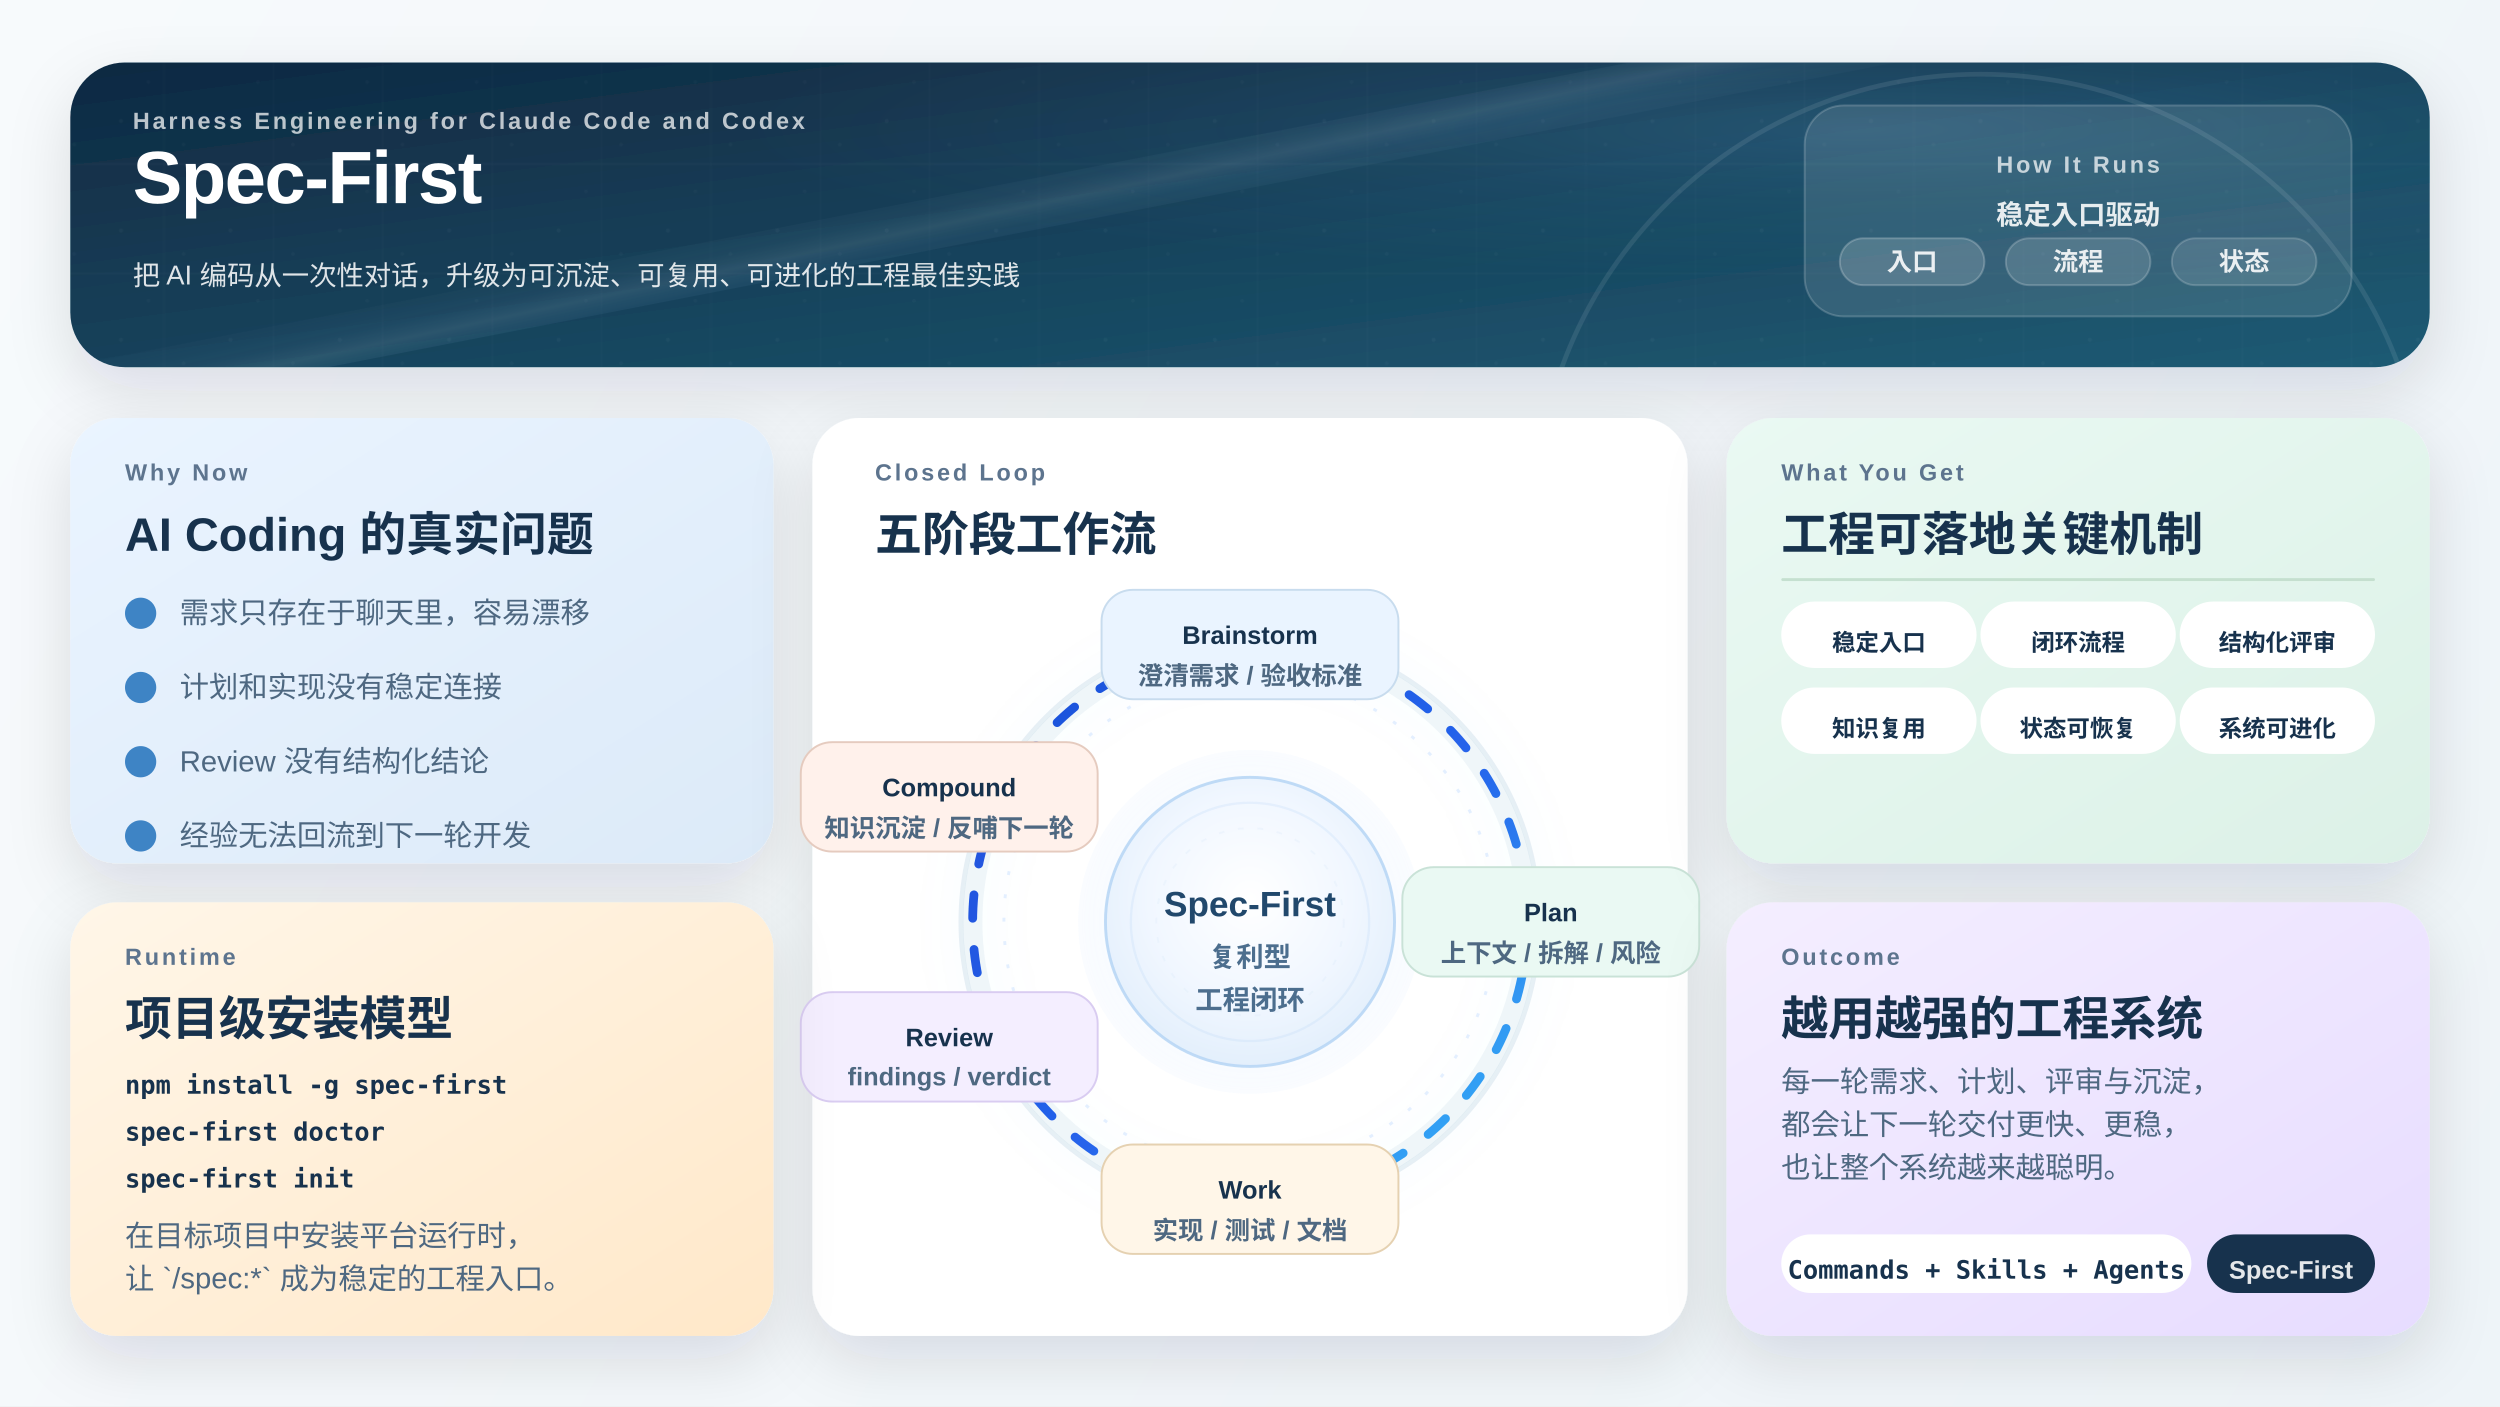
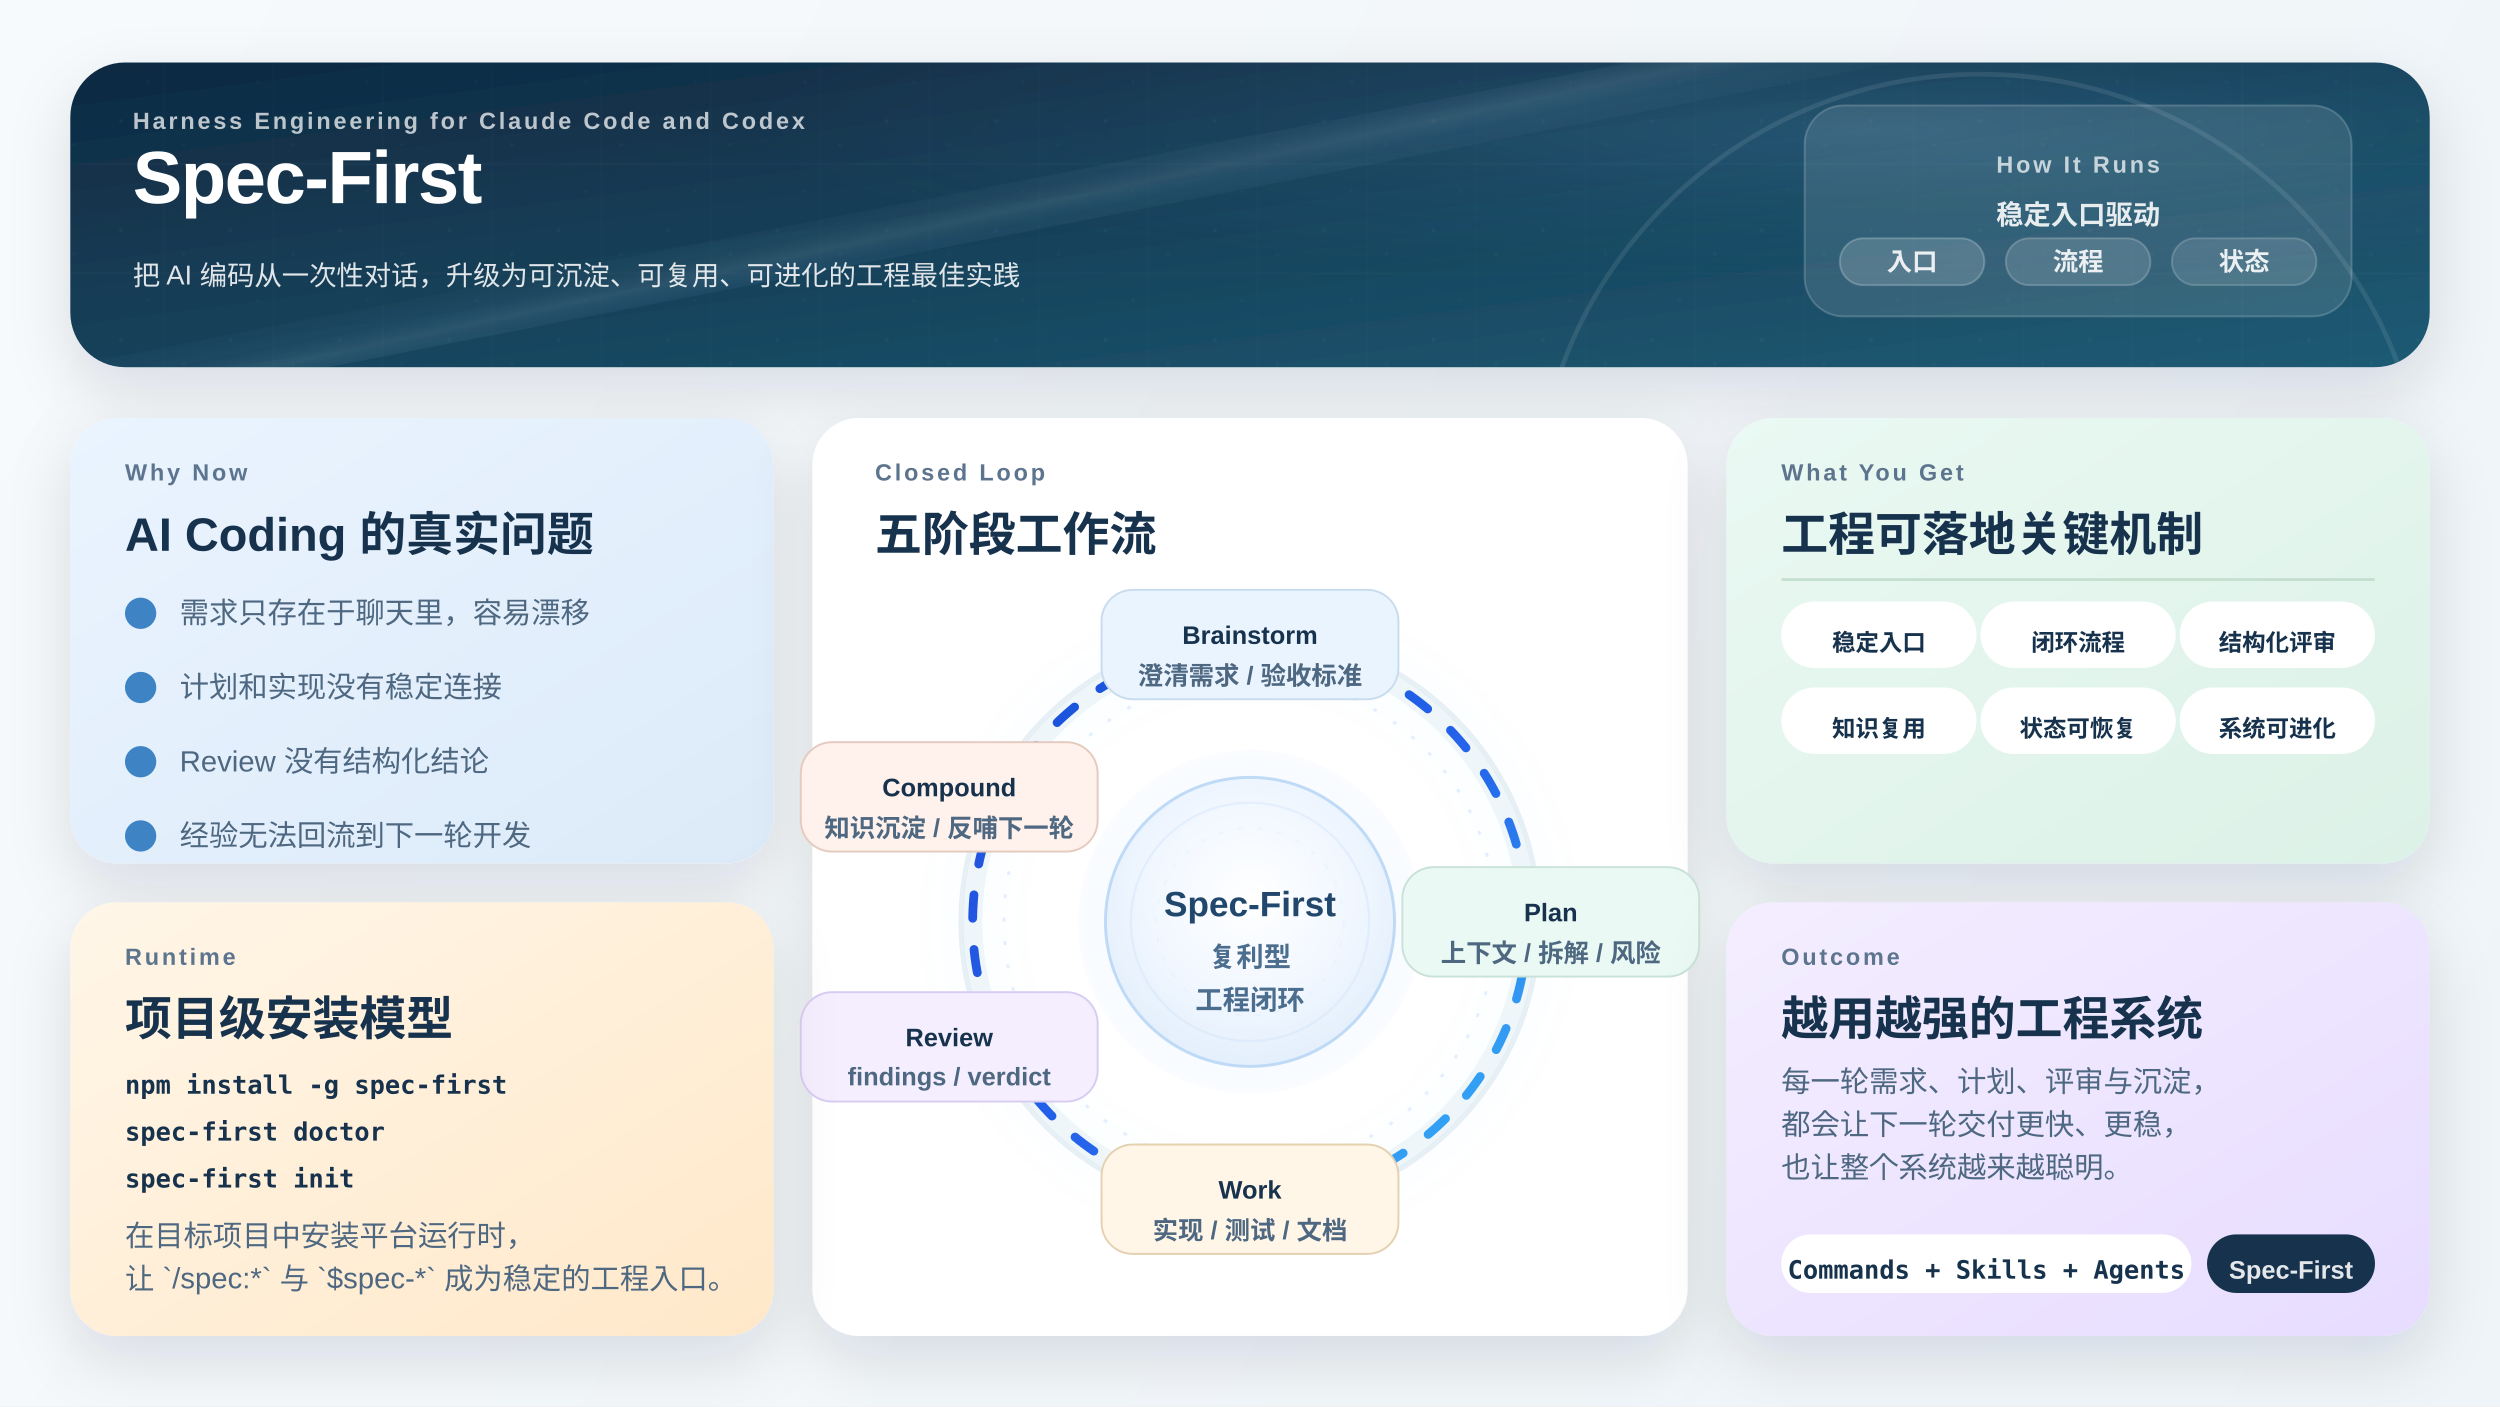
<svg xmlns="http://www.w3.org/2000/svg" viewBox="0 0 1280 720" width="1280" height="720" role="img" aria-labelledby="title desc">
  <defs>
    <linearGradient id="bg" x1="0" y1="0" x2="1280" y2="720" gradientUnits="userSpaceOnUse">
      <stop offset="0" stop-color="#F7FAFC" />
      <stop offset="1" stop-color="#EEF4F8" />
    </linearGradient>
    <linearGradient id="hero" x1="0" y1="0" x2="1" y2="1">
      <stop offset="0" stop-color="#0F2942" />
      <stop offset="1" stop-color="#1E5B74" />
    </linearGradient>
    <linearGradient id="heroBeam" x1="0" y1="0" x2="1" y2="1">
      <stop offset="0" stop-color="#FFFFFF" stop-opacity="0" />
      <stop offset="0.34" stop-color="#CDEBFF" stop-opacity="0.06" />
      <stop offset="0.5" stop-color="#EAF8FF" stop-opacity="0.14" />
      <stop offset="0.66" stop-color="#9FD5FF" stop-opacity="0.08" />
      <stop offset="1" stop-color="#FFFFFF" stop-opacity="0" />
    </linearGradient>
    <radialGradient id="heroGlow" cx="76%" cy="22%" r="48%">
      <stop offset="0" stop-color="#7CCBFF" stop-opacity="0.14" />
      <stop offset="0.48" stop-color="#7CCBFF" stop-opacity="0.05" />
      <stop offset="1" stop-color="#7CCBFF" stop-opacity="0" />
    </radialGradient>
    <pattern id="heroTexture" width="56" height="56" patternUnits="userSpaceOnUse">
      <path d="M0 28H56" stroke="#FFFFFF" stroke-opacity="0.025" stroke-width="1" />
      <path d="M28 0V56" stroke="#FFFFFF" stroke-opacity="0.018" stroke-width="1" />
      <circle cx="6" cy="6" r="1.05" fill="#FFFFFF" opacity="0.045" />
      <circle cx="38" cy="18" r="0.95" fill="#FFFFFF" opacity="0.035" />
      <circle cx="20" cy="42" r="0.95" fill="#FFFFFF" opacity="0.03" />
    </pattern>
    <clipPath id="heroClip">
      <rect x="36" y="32" width="1208" height="156" rx="28" />
    </clipPath>
    <linearGradient id="cardBlue" x1="0" y1="0" x2="1" y2="1">
      <stop offset="0" stop-color="#EAF4FF" />
      <stop offset="1" stop-color="#DCEAF8" />
    </linearGradient>
    <linearGradient id="cardMint" x1="0" y1="0" x2="1" y2="1">
      <stop offset="0" stop-color="#EAF9F3" />
      <stop offset="1" stop-color="#DCF1E7" />
    </linearGradient>
    <linearGradient id="cardAmber" x1="0" y1="0" x2="1" y2="1">
      <stop offset="0" stop-color="#FFF6E8" />
      <stop offset="1" stop-color="#FFE8C9" />
    </linearGradient>
    <linearGradient id="cardViolet" x1="0" y1="0" x2="1" y2="1">
      <stop offset="0" stop-color="#F4EEFF" />
      <stop offset="1" stop-color="#E7DCFF" />
    </linearGradient>
    <linearGradient id="loopStroke" x1="0" y1="0" x2="1" y2="1">
      <stop offset="0" stop-color="#1D4ED8" />
      <stop offset="0.55" stop-color="#2563EB" />
      <stop offset="1" stop-color="#38BDF8" />
    </linearGradient>
    <radialGradient id="coreFill" cx="50%" cy="42%" r="70%">
      <stop offset="0" stop-color="#FFFFFF" />
      <stop offset="0.5" stop-color="#F1F7FF" />
      <stop offset="1" stop-color="#DCEBFA" />
    </radialGradient>
    <radialGradient id="coreHalo" cx="50%" cy="50%" r="75%">
      <stop offset="0" stop-color="#C7DFFF" stop-opacity="0.48" />
      <stop offset="1" stop-color="#C7DFFF" stop-opacity="0" />
    </radialGradient>
    <filter id="shadow" x="-20%" y="-20%" width="140%" height="150%">
      <feDropShadow dx="0" dy="12" stdDeviation="16" flood-color="#10243B" flood-opacity="0.12" />
    </filter>
    <filter id="glow" x="-40%" y="-40%" width="180%" height="180%">
      <feDropShadow dx="0" dy="0" stdDeviation="8" flood-color="#3B82F6" flood-opacity="0.32" />
      <feDropShadow dx="0" dy="0" stdDeviation="14" flood-color="#38BDF8" flood-opacity="0.18" />
    </filter>
    <style>
      .h1 { font: 800 38px "Avenir Next", "PingFang SC", "Helvetica Neue", Arial, sans-serif; fill: #fff; letter-spacing: -0.02em; }
      .h2 { font: 700 24px "Avenir Next", "PingFang SC", "Helvetica Neue", Arial, sans-serif; fill: #17324d; }
      .eyebrowLight { font: 700 12px "Avenir Next", "PingFang SC", Arial, sans-serif; letter-spacing: 0.12em; fill: rgba(255,255,255,0.72); text-transform: uppercase; }
      .eyebrowDark { font: 700 12px "Avenir Next", "PingFang SC", Arial, sans-serif; letter-spacing: 0.12em; fill: #5D748E; text-transform: uppercase; }
      .sub { font: 500 14px "Avenir Next", "PingFang SC", "Helvetica Neue", Arial, sans-serif; fill: rgba(255,255,255,0.86); }
      .body { font: 500 15px "Avenir Next", "PingFang SC", "Helvetica Neue", Arial, sans-serif; fill: #4E6881; }
      .small { font: 600 13px "Avenir Next", "PingFang SC", "Helvetica Neue", Arial, sans-serif; fill: #4E6881; }
      .mono { font: 700 13px "SFMono-Regular", Menlo, monospace; fill: #17324d; }
      .pill { font: 700 12px "Avenir Next", "PingFang SC", Arial, sans-serif; fill: #17324d; }
      .whiteSmall { font: 600 13px "Avenir Next", "PingFang SC", "Helvetica Neue", Arial, sans-serif; fill: rgba(255,255,255,0.88); }
      .center { text-anchor: middle; dominant-baseline: middle; }
    </style>
  </defs>
  <rect width="1280" height="720" fill="url(#bg)" />
  <g filter="url(#shadow)">
    <rect x="36" y="32" width="1208" height="156" rx="28" fill="url(#hero)" />
  </g>
  <rect x="36" y="32" width="1208" height="156" rx="28" fill="url(#heroGlow)" />
  <rect x="36" y="32" width="1208" height="156" rx="28" fill="url(#heroTexture)" opacity="0.7" />
  <g clip-path="url(#heroClip)">
    <rect x="-220" y="70" width="1560" height="26" rx="13" fill="url(#heroBeam)" transform="rotate(-11 640 83)" opacity="0.72" />
    <circle cx="1014" cy="266" r="228" fill="none" stroke="#FFFFFF" stroke-opacity="0.09" stroke-width="2.4" />
  </g>
  <text x="68" y="66" class="eyebrowLight">Harness Engineering for Claude Code and Codex</text>
  <text x="68" y="104" class="h1">Spec-First</text>
  <text x="68" y="146" class="sub">把 AI 编码从一次性对话，升级为可沉淀、可复用、可进化的工程最佳实践</text>
  <g transform="translate(924 54)">
    <rect x="0" y="0" width="280" height="108" rx="20" fill="rgba(255,255,255,0.11)" stroke="rgba(255,255,255,0.18)" />
    <text x="140" y="31" class="eyebrowLight center">How It Runs</text>
    <text x="140" y="56" class="whiteSmall center" style="font-size:14px;font-weight:700;">稳定入口驱动</text>
    <rect x="18" y="68" width="74" height="24" rx="12" fill="rgba(255,255,255,0.16)" stroke="rgba(255,255,255,0.22)" />
    <text x="55" y="80" class="whiteSmall center">入口</text>
    <rect x="103" y="68" width="74" height="24" rx="12" fill="rgba(255,255,255,0.14)" stroke="rgba(255,255,255,0.20)" />
    <text x="140" y="80" class="whiteSmall center">流程</text>
    <rect x="188" y="68" width="74" height="24" rx="12" fill="rgba(255,255,255,0.12)" stroke="rgba(255,255,255,0.18)" />
    <text x="225" y="80" class="whiteSmall center">状态</text>
  </g>
  <g filter="url(#shadow)">
    <rect x="36" y="214" width="360" height="228" rx="24" fill="url(#cardBlue)" />
  </g>
  <text x="64" y="246" class="eyebrowDark">Why Now</text>
  <text x="64" y="282" class="h2">AI Coding 的真实问题</text>
  <g transform="translate(64 306)">
    <circle cx="8" cy="8" r="8" fill="#3E84C5" />
    <text x="28" y="13" class="body">需求只存在于聊天里，容易漂移</text>
    <circle cx="8" cy="46" r="8" fill="#3E84C5" />
    <text x="28" y="51" class="body">计划和实现没有稳定连接</text>
    <circle cx="8" cy="84" r="8" fill="#3E84C5" />
    <text x="28" y="89" class="body">Review 没有结构化结论</text>
    <circle cx="8" cy="122" r="8" fill="#3E84C5" />
    <text x="28" y="127" class="body">经验无法回流到下一轮开发</text>
  </g>
  <g filter="url(#shadow)">
    <rect x="416" y="214" width="448" height="470" rx="24" fill="#ffffff" />
  </g>
  <text x="448" y="246" class="eyebrowDark">Closed Loop</text>
  <text x="448" y="282" class="h2">五阶段工作流</text>
  <g transform="translate(640 472)">
    <circle cx="0" cy="0" r="148" fill="none" stroke="#D7E3EC" stroke-width="2.5" opacity="0.55" />
    <circle cx="0" cy="0" r="142" fill="none" stroke="#B8CDE0" stroke-width="10" opacity="0.18" />
    <circle cx="0" cy="0" r="142" fill="none" stroke="url(#loopStroke)" stroke-width="4.5" stroke-linecap="round" stroke-dasharray="12 16" filter="url(#glow)">
      <animate attributeName="stroke-dashoffset" from="0" to="-56" dur="4.2s" repeatCount="indefinite" />
      <animate attributeName="opacity" values="0.82;1;0.82" dur="2.6s" repeatCount="indefinite" />
    </circle>
    <circle cx="0" cy="0" r="126" fill="none" stroke="#BFDBFE" stroke-width="1.5" opacity="0.42" stroke-dasharray="2 10" />
    <g filter="url(#glow)">
      <g>
        <circle cx="0" cy="-142" r="6" fill="#60A5FA" />
        <animateTransform attributeName="transform" type="rotate" from="0 0 0" to="360 0 0" dur="8s" repeatCount="indefinite" />
      </g>
    </g>
    <g>
      <circle cx="0" cy="0" r="88" fill="url(#coreHalo)" opacity="0.58">
        <animate attributeName="r" values="84;90;84" dur="3.2s" repeatCount="indefinite" />
        <animate attributeName="opacity" values="0.42;0.68;0.42" dur="3.2s" repeatCount="indefinite" />
      </circle>
      <circle cx="0" cy="0" r="74" fill="url(#coreFill)" stroke="#B8D7F5" stroke-opacity="0.88" stroke-width="1.5">
        <animate attributeName="opacity" values="0.94;1;0.94" dur="3.2s" repeatCount="indefinite" />
      </circle>
      <circle cx="0" cy="0" r="61" fill="none" stroke="#B8D7F5" stroke-opacity="0.24" stroke-width="1.2">
        <animate attributeName="stroke-opacity" values="0.14;0.32;0.14" dur="3.2s" repeatCount="indefinite" />
      </circle>
      <circle cx="0" cy="0" r="48" fill="none" stroke="#D3E5F8" stroke-opacity="0.22" stroke-width="1" stroke-dasharray="3 7">
        <animate attributeName="stroke-opacity" values="0.08;0.24;0.08" dur="3.2s" repeatCount="indefinite" />
      </circle>
    </g>
    <text x="0" y="-8" class="center" style="font:700 18px 'Avenir Next','PingFang SC','Helvetica Neue',Arial,sans-serif; fill:#21486C;">Spec-First</text>
    <text x="0" y="18" class="center" style="font:700 14px 'Avenir Next','PingFang SC','Helvetica Neue',Arial,sans-serif; fill:#4C6E8E;">复利型</text>
    <text x="0" y="40" class="center" style="font:700 14px 'Avenir Next','PingFang SC','Helvetica Neue',Arial,sans-serif; fill:#4C6E8E;">工程闭环</text>
    <g transform="translate(0 -142)">
      <rect x="-76" y="-28" width="152" height="56" rx="16" fill="#EAF4FF" stroke="#C8DCEE" />
      <text x="0" y="-4" class="small center" style="font-weight:700;fill:#17324d;">Brainstorm</text>
      <text x="0" y="16" class="small center">澄清需求 / 验收标准</text>
    </g>
    <g transform="translate(154 0)">
      <rect x="-76" y="-28" width="152" height="56" rx="16" fill="#EAF9F3" stroke="#C9E2D7" />
      <text x="0" y="-4" class="small center" style="font-weight:700;fill:#17324d;">Plan</text>
      <text x="0" y="16" class="small center">上下文 / 拆解 / 风险</text>
    </g>
    <g transform="translate(0 142)">
      <rect x="-76" y="-28" width="152" height="56" rx="16" fill="#FFF6E8" stroke="#E5D1B1" />
      <text x="0" y="-4" class="small center" style="font-weight:700;fill:#17324d;">Work</text>
      <text x="0" y="16" class="small center">实现 / 测试 / 文档</text>
    </g>
    <g transform="translate(-154 64)">
      <rect x="-76" y="-28" width="152" height="56" rx="16" fill="#F4EEFF" stroke="#D9CCF1" />
      <text x="0" y="-4" class="small center" style="font-weight:700;fill:#17324d;">Review</text>
      <text x="0" y="16" class="small center">findings / verdict</text>
    </g>
    <g transform="translate(-154 -64)">
      <rect x="-76" y="-28" width="152" height="56" rx="16" fill="#FFF1EB" stroke="#E5CBBF" />
      <text x="0" y="-4" class="small center" style="font-weight:700;fill:#17324d;">Compound</text>
      <text x="0" y="16" class="small center">知识沉淀 / 反哺下一轮</text>
    </g>
  </g>
  <g filter="url(#shadow)">
    <rect x="884" y="214" width="360" height="228" rx="24" fill="url(#cardMint)" />
  </g>
  <text x="912" y="246" class="eyebrowDark">What You Get</text>
  <text x="912" y="282" class="h2">工程可落地关键机制</text>
  <rect x="912" y="296" width="304" height="1.5" rx="0.75" fill="#BFDCCA" opacity="0.85" />
  <g transform="translate(912 308)">
    <rect x="0" y="0" width="100" height="34" rx="17" fill="#ffffff" />
    <text x="50" y="21" class="pill center">稳定入口</text>
    <rect x="102" y="0" width="100" height="34" rx="17" fill="#ffffff" />
    <text x="152" y="21" class="pill center">闭环流程</text>
    <rect x="204" y="0" width="100" height="34" rx="17" fill="#ffffff" />
    <text x="254" y="21" class="pill center">结构化评审</text>
    <rect x="0" y="44" width="100" height="34" rx="17" fill="#ffffff" />
    <text x="50" y="65" class="pill center">知识复用</text>
    <rect x="102" y="44" width="100" height="34" rx="17" fill="#ffffff" />
    <text x="152" y="65" class="pill center">状态可恢复</text>
    <rect x="204" y="44" width="100" height="34" rx="17" fill="#ffffff" />
    <text x="254" y="65" class="pill center">系统可进化</text>
  </g>
  <g filter="url(#shadow)">
    <rect x="36" y="462" width="360" height="222" rx="24" fill="url(#cardAmber)" />
  </g>
  <text x="64" y="494" class="eyebrowDark">Runtime</text>
  <text x="64" y="530" class="h2">项目级安装模型</text>
  <text x="64" y="560" class="mono">npm install -g spec-first</text>
  <text x="64" y="584" class="mono">spec-first doctor</text>
  <text x="64" y="608" class="mono">spec-first init</text>
  <text x="64" y="638" class="body">
    <tspan x="64" dy="0">在目标项目中安装平台运行时，</tspan>
-     <tspan x="64" dy="22">让 `/spec:*` 成为稳定的工程入口。</tspan>
+     <tspan x="64" dy="22">让 `/spec:*` 与 `$spec-*` 成为稳定的工程入口。</tspan>
  </text>
  <g filter="url(#shadow)">
    <rect x="884" y="462" width="360" height="222" rx="24" fill="url(#cardViolet)" />
  </g>
  <text x="912" y="494" class="eyebrowDark">Outcome</text>
  <text x="912" y="530" class="h2">越用越强的工程系统</text>
  <text x="912" y="559" class="body">
    <tspan x="912" dy="0">每一轮需求、计划、评审与沉淀，</tspan>
    <tspan x="912" dy="22">都会让下一轮交付更快、更稳，</tspan>
    <tspan x="912" dy="22">也让整个系统越来越聪明。</tspan>
  </text>
  <rect x="912" y="632" width="210" height="30" rx="15" fill="#fff" />
  <text x="1017" y="651" class="mono center">Commands + Skills + Agents</text>
  <rect x="1130" y="632" width="86" height="30" rx="15" fill="#17324d" />
  <text x="1173" y="651" class="whiteSmall center" style="font-weight:700;">Spec-First</text>
</svg>
